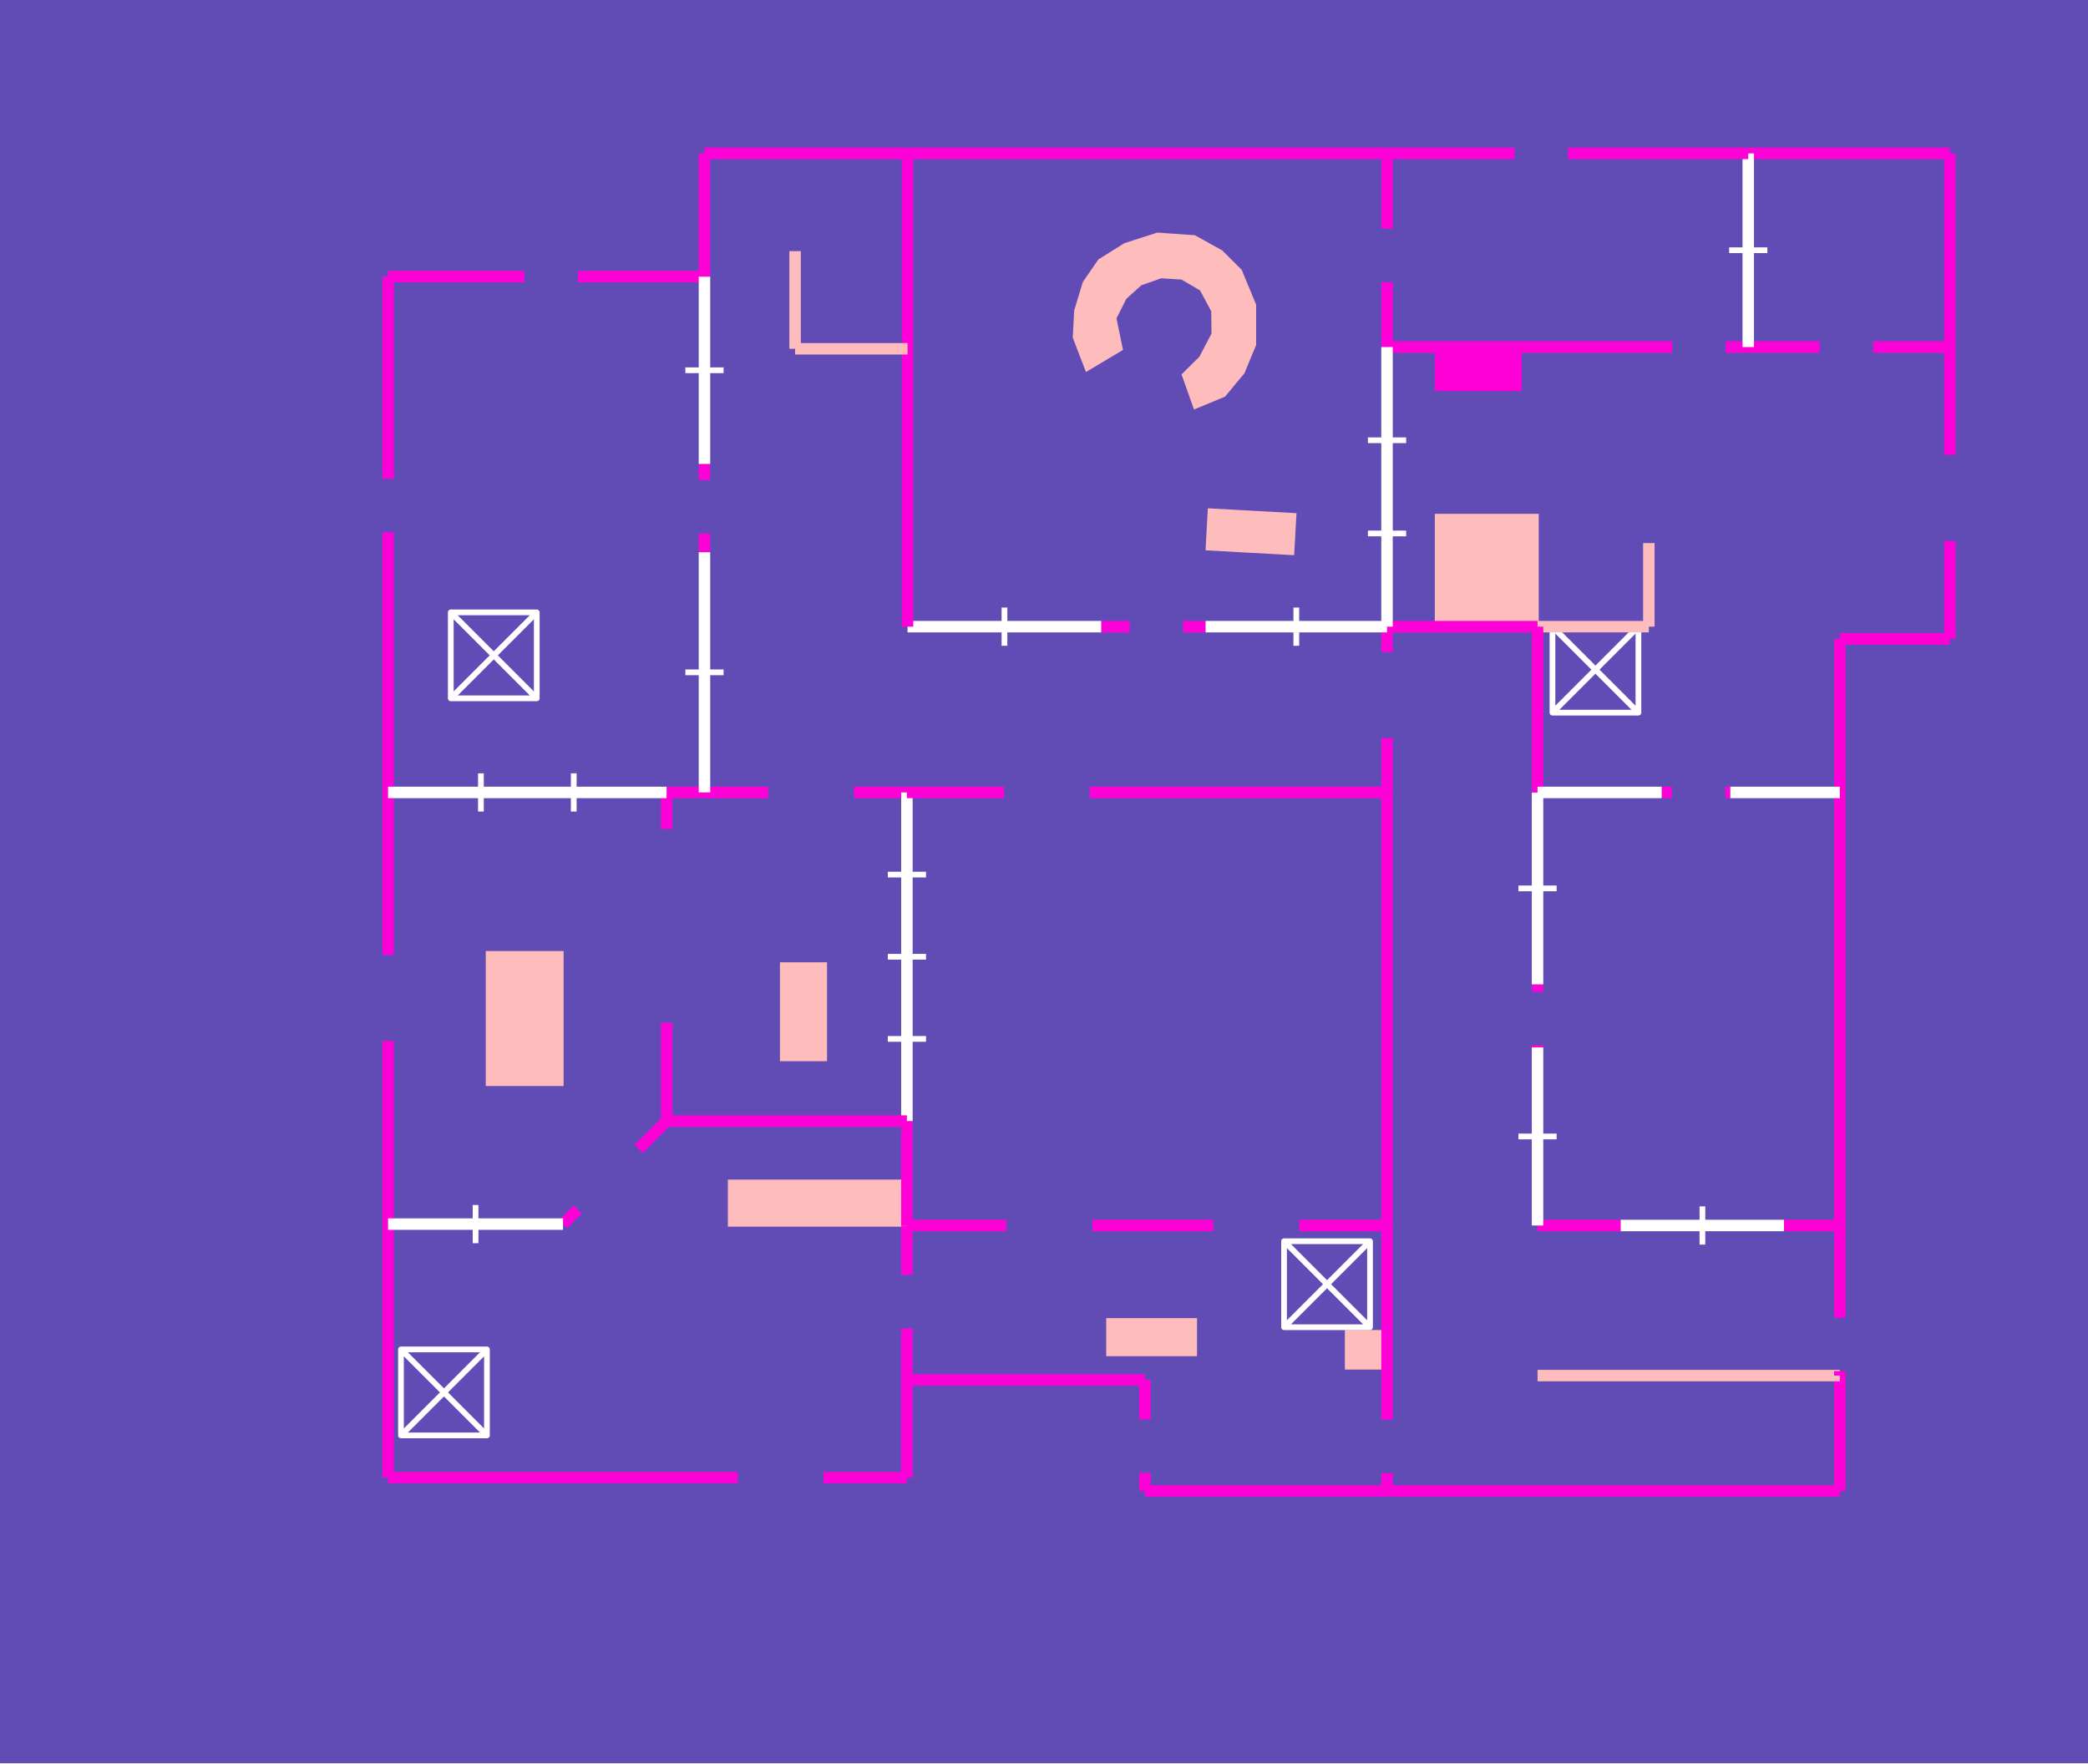
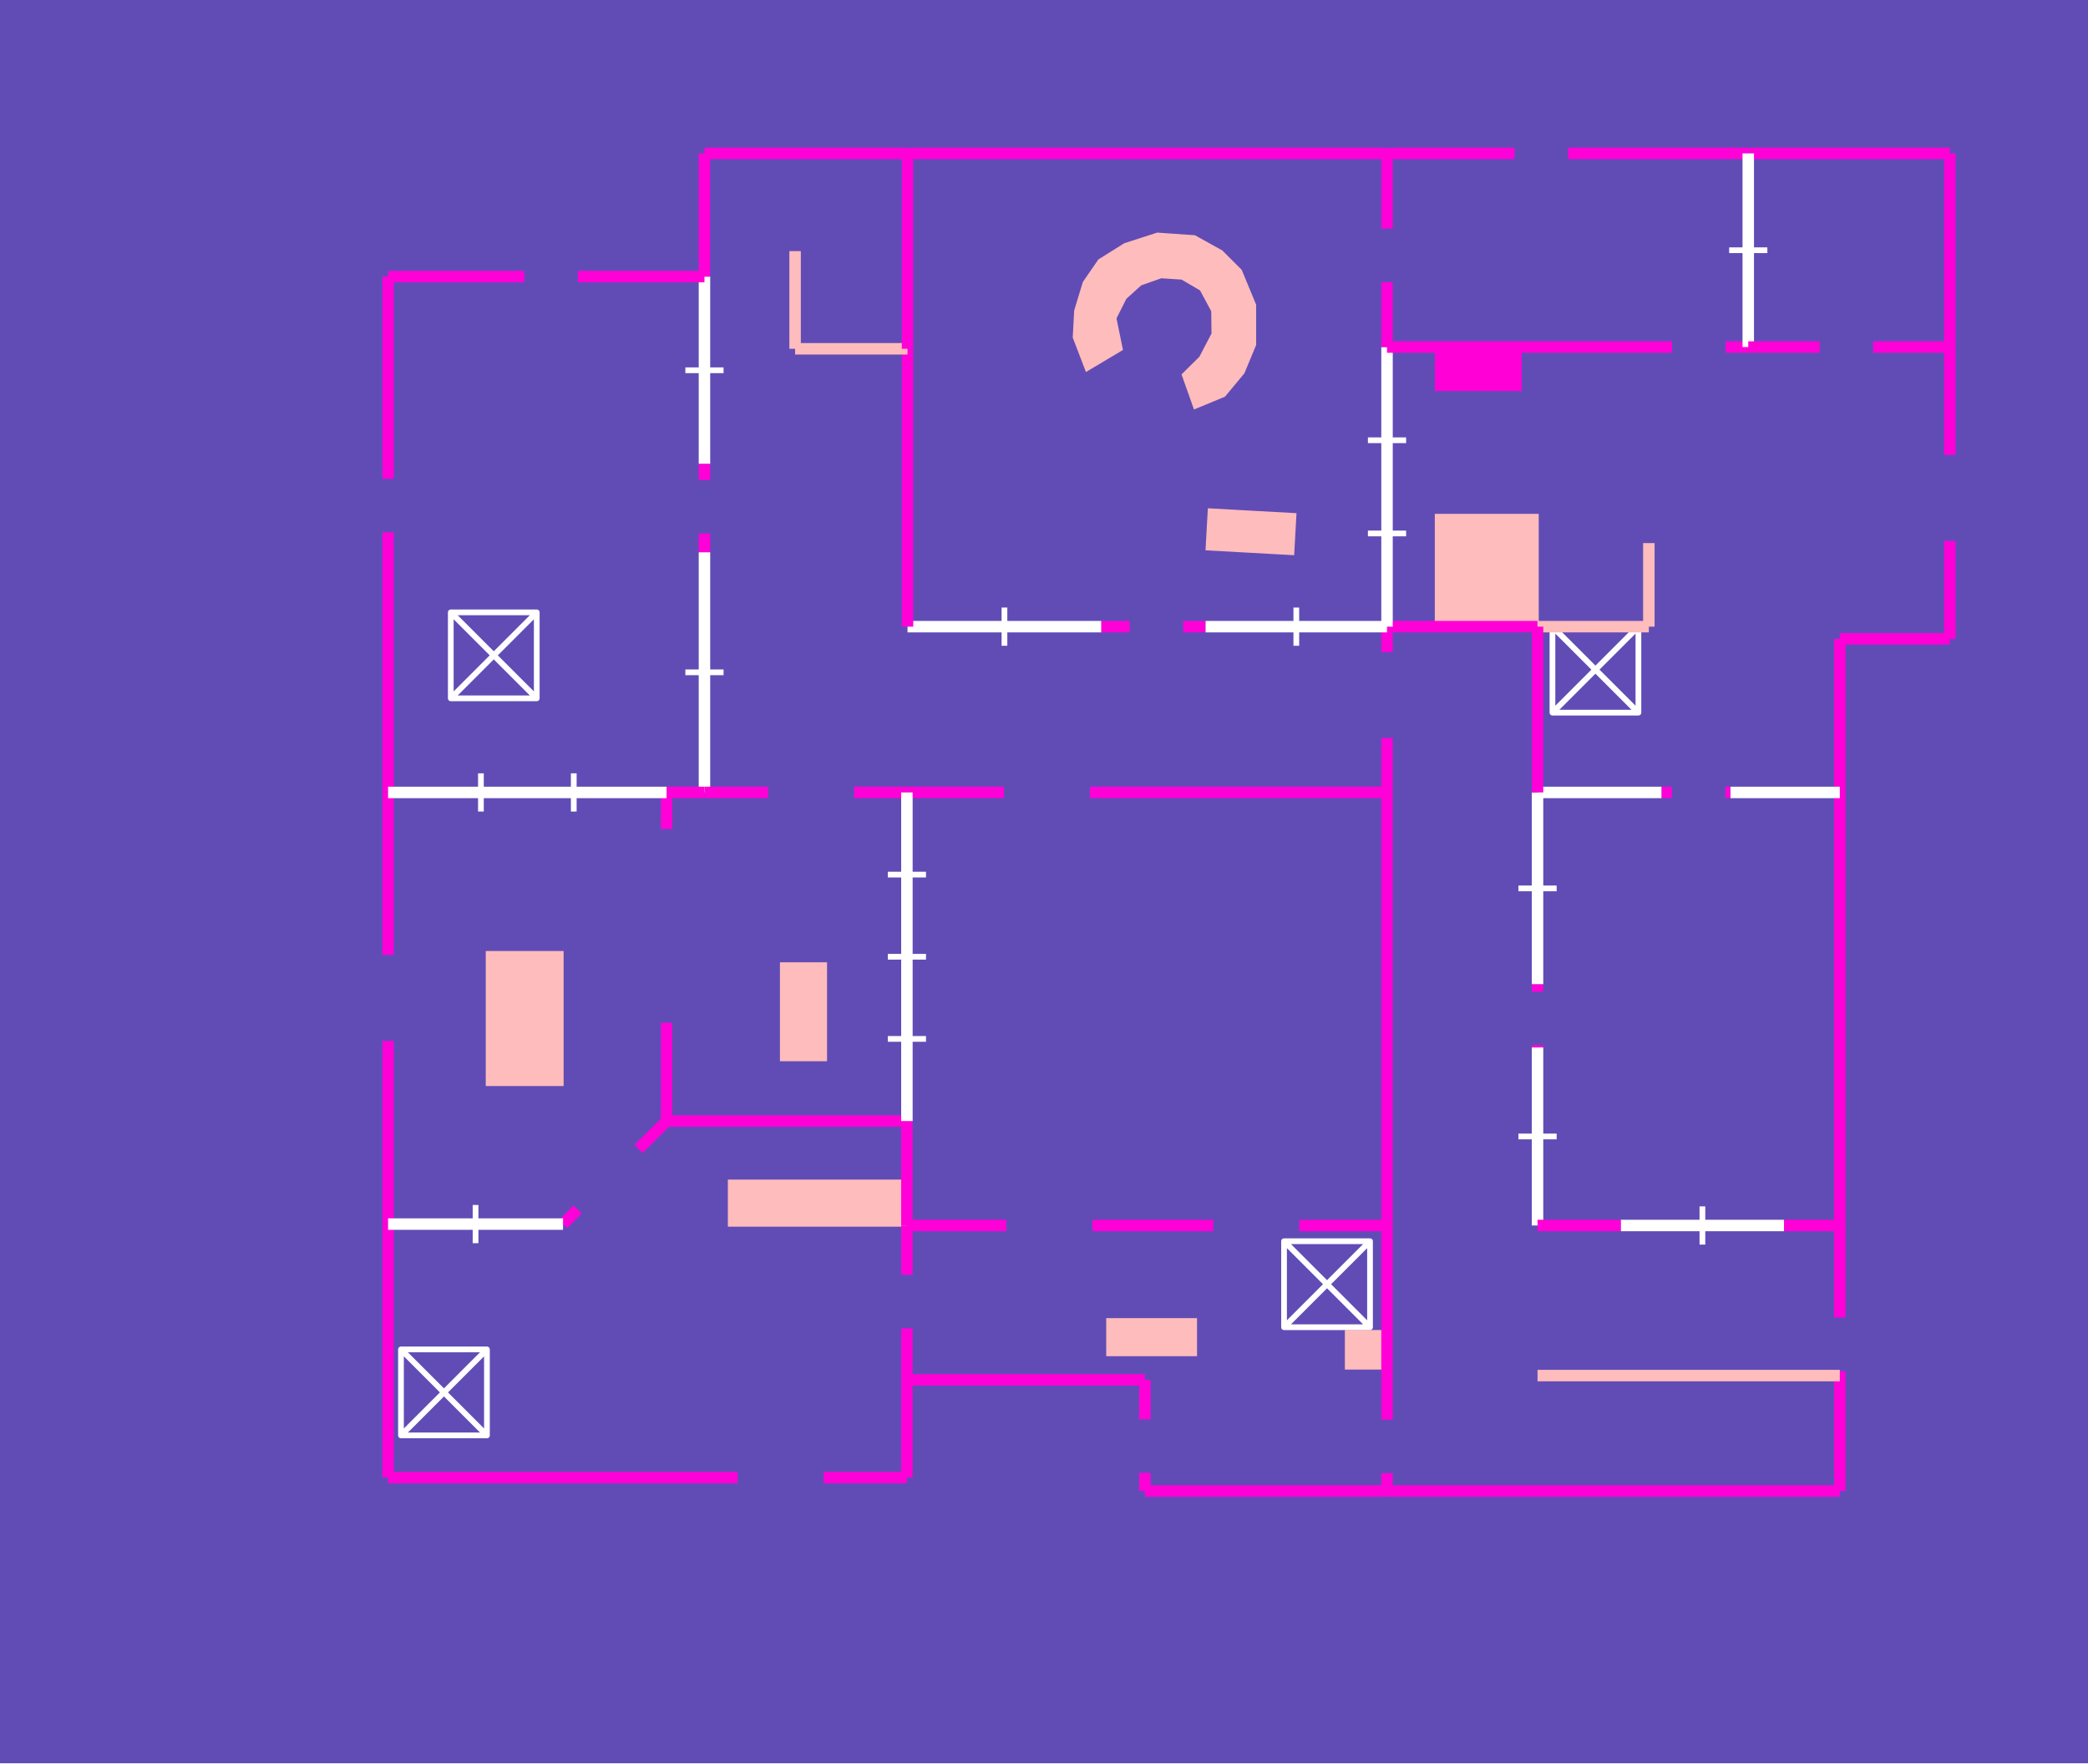
<svg xmlns="http://www.w3.org/2000/svg" viewBox="-390 -266 662 559">
  <rect fill="#614CB6" height="559" width="662" x="-390" y="-266" />
-   <path d="M-128.162,-39.463 L-142.345,-39.463 L-142.345,-70.074 L-128.162,-70.074 z" fill="#FFBCBC" stroke="#FFBCBC" stroke-width="0.75" transform="scale(1, -1)" />
  <path d="M-158.853,-108.356 L-102.465,-108.356 L-102.465,-122.53 L-158.853,-122.53 z" fill="#FFBCBC" stroke="#FFBCBC" stroke-width="0.75" transform="scale(1, -1)" />
-   <path d="M-10.856,-163.589 L-38.9,-163.589 L-38.9,-152.275 L-10.856,-152.275 z" fill="#FFBCBC" stroke="#FFBCBC" stroke-width="0.75" transform="scale(1, -1)" />
  <path d="M-211.681,-77.938 L-235.617,-77.938 L-235.617,-35.887 L-211.681,-35.887 z" fill="#FFBCBC" stroke="#FFBCBC" stroke-width="0.75" transform="scale(1, -1)" />
  <path d="M36.763,-167.831 L49.755,-167.831 L49.755,-156.048 L36.763,-156.048 z" fill="#FFBCBC" stroke="#FFBCBC" stroke-width="0.75" transform="scale(1, -1)" />
+   <path d="M-10.856,-163.589 L-38.9,-163.589 L-38.9,-152.275 L-10.856,-152.275 z" fill="#FFBCBC" stroke="#FFBCBC" stroke-width="0.75" transform="scale(1, -1)" />
+   <path d="M-128.162,-39.463 L-142.345,-39.463 L-142.345,-70.074 L-128.162,-70.074 z" fill="#FFBCBC" stroke="#FFBCBC" stroke-width="0.75" transform="scale(1, -1)" />
  <path d="M65.282,102.716 L97.476,102.716 L97.476,67.323 L65.282,67.323 z" fill="#FFBCBC" stroke="#FFBCBC" stroke-width="0.75" transform="scale(1, -1)" />
  <path d="M65.282,142.384 L92.084,142.384 L92.084,155.968 L65.282,155.968 z" fill="#FF00D7" stroke="#FF00D7" stroke-width="0.75" transform="scale(1, -1)" />
  <path d="M-6.699,104.46 L20.656,102.95 L19.961,90.375 L-7.394,91.885 z" fill="#FFBCBC" stroke="#FFBCBC" stroke-width="0.75" transform="scale(1, -1)" />
  <path d="M-34.38,155.234 L-45.511,148.604 L-49.509,159.028 L-49.053,167.515 L-46.353,176.419 L-41.496,183.467 L-33.374,188.551 L-23.055,191.875 L-11.26,191.054 L-2.682,186.288 L3.364,180.243 L7.887,169.321 L7.887,156.71 L4.215,147.845 L-1.848,140.552 L-11.223,136.668 L-14.963,147.2 L-9.429,152.68 L-5.516,160.172 L-5.607,167.42 L-9.243,174.196 L-15.259,177.725 L-21.882,178.152 L-28.353,175.871 L-33.203,171.488 L-36.409,165.109 L-34.38,155.234 z" fill="#FFBCBC" stroke="#FFBCBC" stroke-width="0.75" transform="scale(1, -1)" />
  <path d="M17.109,-154.773 L44.363,-127.519 L17.109,-127.519 L44.363,-154.773 L17.109,-154.773 L17.109,-127.519 L44.363,-127.519 L44.363,-154.773 z" fill="none" stroke="#FFFFFF" stroke-linejoin="round" stroke-width="1.817" transform="scale(1, -1)" />
-   <path d="M-262.871,-189.075 L-235.617,-161.821 L-262.871,-161.821 L-235.617,-189.075 L-262.871,-189.075 L-262.871,-161.821 L-235.617,-161.821 L-235.617,-189.075 z" fill="none" stroke="#FFFFFF" stroke-linejoin="round" stroke-width="1.817" transform="scale(1, -1)" />
  <path d="M-247.078,44.602 L-219.824,71.857 L-247.078,71.857 L-219.824,44.602 L-247.078,44.602 L-247.078,71.857 L-219.824,71.857 L-219.824,44.602 z" fill="none" stroke="#FFFFFF" stroke-linejoin="round" stroke-width="1.817" transform="scale(1, -1)" />
  <path d="M102.205,40.069 L129.459,67.323 L102.205,67.323 L129.459,40.069 L102.205,40.069 L102.205,67.323 L129.459,67.323 L129.459,40.069 z" fill="none" stroke="#FFFFFF" stroke-linejoin="round" stroke-width="1.817" transform="scale(1, -1)" />
-   <path d="M49.755,14.767 L49.755,-122.53 z" fill="none" stroke="#FF00D7" stroke-width="3.634" transform="scale(1, -1)" />
-   <path d="M97.476,-66.078 L97.476,-65.377 z" fill="none" stroke="#FF00D7" stroke-width="3.634" transform="scale(1, -1)" />
-   <path d="M97.476,-48.419 L97.476,-46.078 z" fill="none" stroke="#FF00D7" stroke-width="3.634" transform="scale(1, -1)" />
-   <path d="M158.61,14.767 L157.003,14.767 z" fill="none" stroke="#FF00D7" stroke-width="3.634" transform="scale(1, -1)" />
-   <path d="M140.045,14.767 L136.832,14.767 z" fill="none" stroke="#FF00D7" stroke-width="3.634" transform="scale(1, -1)" />
-   <path d="M-137.916,186.386 L-137.916,155.419 z" fill="none" stroke="#FFBCBC" stroke-width="3.634" transform="scale(1, -1)" />
-   <path d="M-266.959,-202.459 L-266.959,-122.084 z" fill="none" stroke="#FF00D7" stroke-width="3.634" transform="scale(1, -1)" />
-   <path d="M193.317,-170.115 L193.317,-206.719 z" fill="none" stroke="#FF00D7" stroke-width="3.634" transform="scale(1, -1)" />
-   <path d="M-178.657,14.767 L-178.657,3.166 z" fill="none" stroke="#FF00D7" stroke-width="3.634" transform="scale(1, -1)" />
-   <path d="M-27.013,-206.719 L-27.013,-200.94 z" fill="none" stroke="#FF00D7" stroke-width="3.634" transform="scale(1, -1)" />
-   <path d="M-27.013,-183.982 L-27.013,-171.476 z" fill="none" stroke="#FF00D7" stroke-width="3.634" transform="scale(1, -1)" />
-   <path d="M164.285,155.968 L157.093,155.968 z" fill="none" stroke="#FF00D7" stroke-width="3.634" transform="scale(1, -1)" />
-   <path d="M140.135,155.968 L49.755,155.968 z" fill="none" stroke="#FF00D7" stroke-width="3.634" transform="scale(1, -1)" />
-   <path d="M49.755,-206.719 L-27.013,-206.719 z" fill="none" stroke="#FF00D7" stroke-width="3.634" transform="scale(1, -1)" />
-   <path d="M-40.811,67.323 L-102.267,67.323 z" fill="none" stroke="#FFFFFF" stroke-width="3.634" transform="scale(1, -1)" />
-   <path d="M-71.539,73.38 L-71.539,61.267 z" fill="none" stroke="#FFFFFF" stroke-width="1.817" transform="scale(1, -1)" />
-   <path d="M97.476,-122.53 L123.85,-122.53 z" fill="none" stroke="#FF00D7" stroke-width="3.634" transform="scale(1, -1)" />
+   <path d="M-262.871,-189.075 L-235.617,-161.821 L-262.871,-161.821 L-235.617,-189.075 L-262.871,-189.075 L-262.871,-161.821 L-235.617,-161.821 L-235.617,-189.075 z" fill="none" stroke="#FFFFFF" stroke-linejoin="round" stroke-width="1.817" transform="scale(1, -1)" />
+   <path d="M-166.649,90.925 L-166.649,14.767 z" fill="none" stroke="#FFFFFF" stroke-width="3.634" transform="scale(1, -1)" />
+   <path d="M-172.706,52.846 L-160.593,52.846 z" fill="none" stroke="#FFFFFF" stroke-width="1.817" transform="scale(1, -1)" />
+   <path d="M49.755,14.767 L49.755,32.019 z" fill="none" stroke="#FF00D7" stroke-width="3.634" transform="scale(1, -1)" />
+   <path d="M49.755,59.273 L49.755,67.323 z" fill="none" stroke="#FF00D7" stroke-width="3.634" transform="scale(1, -1)" />
+   <path d="M228.189,63.447 L193.317,63.447 z" fill="none" stroke="#FF00D7" stroke-width="3.634" transform="scale(1, -1)" />
+   <path d="M123.85,-122.53 L175.649,-122.53 z" fill="none" stroke="#FFFFFF" stroke-width="3.634" transform="scale(1, -1)" />
+   <path d="M149.749,-128.586 L149.749,-116.473 z" fill="none" stroke="#FFFFFF" stroke-width="1.817" transform="scale(1, -1)" />
+   <path d="M136.832,14.767 L97.476,14.767 z" fill="none" stroke="#FFFFFF" stroke-width="3.634" transform="scale(1, -1)" />
  <path d="M97.476,-46.078 L97.476,14.767 z" fill="none" stroke="#FFFFFF" stroke-width="3.634" transform="scale(1, -1)" />
  <path d="M103.532,-15.655 L91.42,-15.655 z" fill="none" stroke="#FFFFFF" stroke-width="1.817" transform="scale(1, -1)" />
  <path d="M-266.959,-122.084 L-266.959,-64.019 z" fill="none" stroke="#FF00D7" stroke-width="3.634" transform="scale(1, -1)" />
  <path d="M-266.959,-36.765 L-266.959,14.767 z" fill="none" stroke="#FF00D7" stroke-width="3.634" transform="scale(1, -1)" />
+   <path d="M-178.657,-89.421 L-187.528,-98.247 z" fill="none" stroke="#FF00D7" stroke-width="3.634" transform="scale(1, -1)" />
+   <path d="M-206.85,-117.468 L-211.49,-122.084 z" fill="none" stroke="#FF00D7" stroke-width="3.634" transform="scale(1, -1)" />
+   <path d="M49.755,67.323 L97.476,67.323 z" fill="none" stroke="#FF00D7" stroke-width="3.634" transform="scale(1, -1)" />
+   <path d="M-27.013,-171.476 L-102.465,-171.476 z" fill="none" stroke="#FF00D7" stroke-width="3.634" transform="scale(1, -1)" />
+   <path d="M-166.649,118.912 L-166.649,178.308 z" fill="none" stroke="#FFFFFF" stroke-width="3.634" transform="scale(1, -1)" />
+   <path d="M-160.593,148.61 L-172.706,148.61 z" fill="none" stroke="#FFFFFF" stroke-width="1.817" transform="scale(1, -1)" />
+   <path d="M-40.811,67.323 L-102.267,67.323 z" fill="none" stroke="#FFFFFF" stroke-width="3.634" transform="scale(1, -1)" />
+   <path d="M-71.539,73.38 L-71.539,61.267 z" fill="none" stroke="#FFFFFF" stroke-width="1.817" transform="scale(1, -1)" />
+   <path d="M49.755,67.323 L49.755,155.968 z" fill="none" stroke="#FFFFFF" stroke-width="3.634" transform="scale(1, -1)" />
+   <path d="M55.811,96.872 L43.698,96.872 z" fill="none" stroke="#FFFFFF" stroke-width="1.817" transform="scale(1, -1)" />
+   <path d="M55.811,126.42 L43.698,126.42 z" fill="none" stroke="#FFFFFF" stroke-width="1.817" transform="scale(1, -1)" />
+   <path d="M-178.657,-58.248 L-178.657,-89.421 z" fill="none" stroke="#FF00D7" stroke-width="3.634" transform="scale(1, -1)" />
+   <path d="M49.755,14.767 L49.755,-122.53 z" fill="none" stroke="#FF00D7" stroke-width="3.634" transform="scale(1, -1)" />
+   <path d="M-102.465,-89.421 L-102.465,-122.53 z" fill="none" stroke="#FF00D7" stroke-width="3.634" transform="scale(1, -1)" />
+   <path d="M-266.959,178.308 L-223.741,178.308 z" fill="none" stroke="#FF00D7" stroke-width="3.634" transform="scale(1, -1)" />
+   <path d="M-206.783,178.308 L-166.649,178.308 z" fill="none" stroke="#FF00D7" stroke-width="3.634" transform="scale(1, -1)" />
+   <path d="M193.317,-122.53 L193.317,-151.729 z" fill="none" stroke="#FF00D7" stroke-width="3.634" transform="scale(1, -1)" />
+   <path d="M193.317,-168.687 L193.317,-170.115 z" fill="none" stroke="#FF00D7" stroke-width="3.634" transform="scale(1, -1)" />
+   <path d="M-166.649,14.767 L-146.474,14.767 z" fill="none" stroke="#FF00D7" stroke-width="3.634" transform="scale(1, -1)" />
+   <path d="M-119.219,14.767 L-102.465,14.767 z" fill="none" stroke="#FF00D7" stroke-width="3.634" transform="scale(1, -1)" />
+   <path d="M164.285,155.968 L157.093,155.968 z" fill="none" stroke="#FF00D7" stroke-width="3.634" transform="scale(1, -1)" />
+   <path d="M140.135,155.968 L49.755,155.968 z" fill="none" stroke="#FF00D7" stroke-width="3.634" transform="scale(1, -1)" />
+   <path d="M164.285,217.368 L228.189,217.368 z" fill="none" stroke="#FF00D7" stroke-width="3.634" transform="scale(1, -1)" />
+   <path d="M175.649,-122.53 L193.317,-122.53 z" fill="none" stroke="#FF00D7" stroke-width="3.634" transform="scale(1, -1)" />
+   <path d="M193.317,14.767 L193.317,-122.53 z" fill="none" stroke="#FF00D7" stroke-width="3.634" transform="scale(1, -1)" />
+   <path d="M49.755,217.368 L90.191,217.368 z" fill="none" stroke="#FF00D7" stroke-width="3.634" transform="scale(1, -1)" />
+   <path d="M107.149,217.368 L164.285,217.368 z" fill="none" stroke="#FF00D7" stroke-width="3.634" transform="scale(1, -1)" />
+   <path d="M-102.465,-202.459 L-128.889,-202.459 z" fill="none" stroke="#FF00D7" stroke-width="3.634" transform="scale(1, -1)" />
+   <path d="M-156.143,-202.459 L-266.959,-202.459 z" fill="none" stroke="#FF00D7" stroke-width="3.634" transform="scale(1, -1)" />
+   <path d="M164.285,155.968 L164.285,217.368 z" fill="none" stroke="#FFFFFF" stroke-width="3.634" transform="scale(1, -1)" />
+   <path d="M170.341,186.668 L158.228,186.668 z" fill="none" stroke="#FFFFFF" stroke-width="1.817" transform="scale(1, -1)" />
+   <path d="M-166.649,217.368 L-102.267,217.368 z" fill="none" stroke="#FF00D7" stroke-width="3.634" transform="scale(1, -1)" />
  <path d="M228.189,155.968 L228.189,217.368 z" fill="none" stroke="#FF00D7" stroke-width="3.634" transform="scale(1, -1)" />
-   <path d="M49.755,155.968 L49.755,176.564 z" fill="none" stroke="#FF00D7" stroke-width="3.634" transform="scale(1, -1)" />
-   <path d="M49.755,193.522 L49.755,217.368 z" fill="none" stroke="#FF00D7" stroke-width="3.634" transform="scale(1, -1)" />
-   <path d="M-178.657,14.767 L-166.649,14.767 z" fill="none" stroke="#FF00D7" stroke-width="3.634" transform="scale(1, -1)" />
-   <path d="M164.285,217.368 L228.189,217.368 z" fill="none" stroke="#FF00D7" stroke-width="3.634" transform="scale(1, -1)" />
-   <path d="M49.755,-122.53 L49.755,-184.087 z" fill="none" stroke="#FF00D7" stroke-width="3.634" transform="scale(1, -1)" />
-   <path d="M49.755,-201.045 L49.755,-206.719 z" fill="none" stroke="#FF00D7" stroke-width="3.634" transform="scale(1, -1)" />
-   <path d="M-102.465,-89.421 L-102.465,-122.53 z" fill="none" stroke="#FF00D7" stroke-width="3.634" transform="scale(1, -1)" />
-   <path d="M132.767,67.323 L97.476,67.323 z" fill="none" stroke="#FFBCBC" stroke-width="3.634" transform="scale(1, -1)" />
+   <path d="M97.476,-66.078 L97.476,-122.53 z" fill="none" stroke="#FFFFFF" stroke-width="3.634" transform="scale(1, -1)" />
+   <path d="M91.42,-94.304 L103.532,-94.304 z" fill="none" stroke="#FFFFFF" stroke-width="1.817" transform="scale(1, -1)" />
  <path d="M-166.649,118.912 L-166.649,113.815 z" fill="none" stroke="#FF00D7" stroke-width="3.634" transform="scale(1, -1)" />
  <path d="M-166.649,96.857 L-166.649,90.925 z" fill="none" stroke="#FF00D7" stroke-width="3.634" transform="scale(1, -1)" />
-   <path d="M-266.959,14.767 L-266.959,97.239 z" fill="none" stroke="#FF00D7" stroke-width="3.634" transform="scale(1, -1)" />
-   <path d="M-266.959,114.197 L-266.959,178.308 z" fill="none" stroke="#FF00D7" stroke-width="3.634" transform="scale(1, -1)" />
-   <path d="M123.85,-122.53 L175.649,-122.53 z" fill="none" stroke="#FFFFFF" stroke-width="3.634" transform="scale(1, -1)" />
-   <path d="M149.749,-128.586 L149.749,-116.473 z" fill="none" stroke="#FFFFFF" stroke-width="1.817" transform="scale(1, -1)" />
-   <path d="M228.189,63.447 L193.317,63.447 z" fill="none" stroke="#FF00D7" stroke-width="3.634" transform="scale(1, -1)" />
-   <path d="M-166.649,217.368 L-102.267,217.368 z" fill="none" stroke="#FF00D7" stroke-width="3.634" transform="scale(1, -1)" />
-   <path d="M-102.267,217.368 L-102.267,155.419 z" fill="none" stroke="#FF00D7" stroke-width="3.634" transform="scale(1, -1)" />
-   <path d="M-102.465,-202.459 L-128.889,-202.459 z" fill="none" stroke="#FF00D7" stroke-width="3.634" transform="scale(1, -1)" />
-   <path d="M-156.143,-202.459 L-266.959,-202.459 z" fill="none" stroke="#FF00D7" stroke-width="3.634" transform="scale(1, -1)" />
-   <path d="M-27.013,-171.476 L-102.465,-171.476 z" fill="none" stroke="#FF00D7" stroke-width="3.634" transform="scale(1, -1)" />
-   <path d="M-166.649,14.767 L-146.474,14.767 z" fill="none" stroke="#FF00D7" stroke-width="3.634" transform="scale(1, -1)" />
-   <path d="M-119.219,14.767 L-102.465,14.767 z" fill="none" stroke="#FF00D7" stroke-width="3.634" transform="scale(1, -1)" />
-   <path d="M97.476,67.323 L97.476,14.767 z" fill="none" stroke="#FF00D7" stroke-width="3.634" transform="scale(1, -1)" />
-   <path d="M97.476,-66.078 L97.476,-122.53 z" fill="none" stroke="#FFFFFF" stroke-width="3.634" transform="scale(1, -1)" />
-   <path d="M91.42,-94.304 L103.532,-94.304 z" fill="none" stroke="#FFFFFF" stroke-width="1.817" transform="scale(1, -1)" />
-   <path d="M164.285,155.968 L186.933,155.968 z" fill="none" stroke="#FF00D7" stroke-width="3.634" transform="scale(1, -1)" />
-   <path d="M203.891,155.968 L228.189,155.968 z" fill="none" stroke="#FF00D7" stroke-width="3.634" transform="scale(1, -1)" />
-   <path d="M-102.465,-122.53 L-70.917,-122.53 z" fill="none" stroke="#FF00D7" stroke-width="3.634" transform="scale(1, -1)" />
-   <path d="M-43.663,-122.53 L-5.334,-122.53 z" fill="none" stroke="#FF00D7" stroke-width="3.634" transform="scale(1, -1)" />
-   <path d="M21.92,-122.53 L49.755,-122.53 z" fill="none" stroke="#FF00D7" stroke-width="3.634" transform="scale(1, -1)" />
+   <path d="M193.317,63.447 L193.317,14.767 z" fill="none" stroke="#FF00D7" stroke-width="3.634" transform="scale(1, -1)" />
+   <path d="M132.767,67.323 L97.476,67.323 z" fill="none" stroke="#FFBCBC" stroke-width="3.634" transform="scale(1, -1)" />
+   <path d="M-102.267,217.368 L49.755,217.368 z" fill="none" stroke="#FF00D7" stroke-width="3.634" transform="scale(1, -1)" />
+   <path d="M193.317,-170.115 L193.317,-206.719 z" fill="none" stroke="#FF00D7" stroke-width="3.634" transform="scale(1, -1)" />
  <path d="M-40.811,67.323 L-31.848,67.323 z" fill="none" stroke="#FF00D7" stroke-width="3.634" transform="scale(1, -1)" />
  <path d="M-14.89,67.323 L-7.766,67.323 z" fill="none" stroke="#FF00D7" stroke-width="3.634" transform="scale(1, -1)" />
  <path d="M-102.465,-122.53 L-102.465,-138.179 z" fill="none" stroke="#FF00D7" stroke-width="3.634" transform="scale(1, -1)" />
  <path d="M-102.465,-155.137 L-102.465,-171.476 z" fill="none" stroke="#FF00D7" stroke-width="3.634" transform="scale(1, -1)" />
-   <path d="M175.649,-122.53 L193.317,-122.53 z" fill="none" stroke="#FF00D7" stroke-width="3.634" transform="scale(1, -1)" />
-   <path d="M-166.649,90.925 L-166.649,14.767 z" fill="none" stroke="#FFFFFF" stroke-width="3.634" transform="scale(1, -1)" />
-   <path d="M-172.706,52.846 L-160.593,52.846 z" fill="none" stroke="#FFFFFF" stroke-width="1.817" transform="scale(1, -1)" />
-   <path d="M49.755,14.767 L49.755,32.019 z" fill="none" stroke="#FF00D7" stroke-width="3.634" transform="scale(1, -1)" />
-   <path d="M49.755,59.273 L49.755,67.323 z" fill="none" stroke="#FF00D7" stroke-width="3.634" transform="scale(1, -1)" />
-   <path d="M49.755,67.323 L97.476,67.323 z" fill="none" stroke="#FF00D7" stroke-width="3.634" transform="scale(1, -1)" />
+   <path d="M97.476,-170.115 L193.317,-170.115 z" fill="none" stroke="#FFBCBC" stroke-width="3.634" transform="scale(1, -1)" />
+   <path d="M-166.649,178.308 L-166.649,217.368 z" fill="none" stroke="#FF00D7" stroke-width="3.634" transform="scale(1, -1)" />
+   <path d="M49.755,155.968 L49.755,176.564 z" fill="none" stroke="#FF00D7" stroke-width="3.634" transform="scale(1, -1)" />
+   <path d="M49.755,193.522 L49.755,217.368 z" fill="none" stroke="#FF00D7" stroke-width="3.634" transform="scale(1, -1)" />
+   <path d="M-27.013,-206.719 L-27.013,-200.94 z" fill="none" stroke="#FF00D7" stroke-width="3.634" transform="scale(1, -1)" />
+   <path d="M-27.013,-183.982 L-27.013,-171.476 z" fill="none" stroke="#FF00D7" stroke-width="3.634" transform="scale(1, -1)" />
+   <path d="M158.61,14.767 L193.317,14.767 z" fill="none" stroke="#FFFFFF" stroke-width="3.634" transform="scale(1, -1)" />
+   <path d="M-266.959,-202.459 L-266.959,-122.084 z" fill="none" stroke="#FF00D7" stroke-width="3.634" transform="scale(1, -1)" />
+   <path d="M132.767,93.822 L132.767,67.323 z" fill="none" stroke="#FFBCBC" stroke-width="3.634" transform="scale(1, -1)" />
+   <path d="M-266.959,-122.084 L-211.49,-122.084 z" fill="none" stroke="#FFFFFF" stroke-width="3.634" transform="scale(1, -1)" />
+   <path d="M-239.224,-128.141 L-239.224,-116.028 z" fill="none" stroke="#FFFFFF" stroke-width="1.817" transform="scale(1, -1)" />
+   <path d="M164.285,155.968 L186.933,155.968 z" fill="none" stroke="#FF00D7" stroke-width="3.634" transform="scale(1, -1)" />
+   <path d="M203.891,155.968 L228.189,155.968 z" fill="none" stroke="#FF00D7" stroke-width="3.634" transform="scale(1, -1)" />
+   <path d="M-102.267,67.323 L-102.267,155.419 z" fill="none" stroke="#FF00D7" stroke-width="3.634" transform="scale(1, -1)" />
+   <path d="M-137.916,155.419 L-102.267,155.419 z" fill="none" stroke="#FFBCBC" stroke-width="3.634" transform="scale(1, -1)" />
+   <path d="M-102.465,14.767 L-71.701,14.767 z" fill="none" stroke="#FF00D7" stroke-width="3.634" transform="scale(1, -1)" />
+   <path d="M-44.447,14.767 L49.755,14.767 z" fill="none" stroke="#FF00D7" stroke-width="3.634" transform="scale(1, -1)" />
+   <path d="M-178.657,-89.421 L-102.465,-89.421 z" fill="none" stroke="#FF00D7" stroke-width="3.634" transform="scale(1, -1)" />
+   <path d="M-178.657,14.767 L-178.657,3.166 z" fill="none" stroke="#FF00D7" stroke-width="3.634" transform="scale(1, -1)" />
+   <path d="M-102.465,-122.53 L-70.917,-122.53 z" fill="none" stroke="#FF00D7" stroke-width="3.634" transform="scale(1, -1)" />
+   <path d="M-43.663,-122.53 L-5.334,-122.53 z" fill="none" stroke="#FF00D7" stroke-width="3.634" transform="scale(1, -1)" />
+   <path d="M21.92,-122.53 L49.755,-122.53 z" fill="none" stroke="#FF00D7" stroke-width="3.634" transform="scale(1, -1)" />
+   <path d="M97.476,-66.078 L97.476,-65.377 z" fill="none" stroke="#FF00D7" stroke-width="3.634" transform="scale(1, -1)" />
+   <path d="M97.476,-48.419 L97.476,-46.078 z" fill="none" stroke="#FF00D7" stroke-width="3.634" transform="scale(1, -1)" />
+   <path d="M49.755,-122.53 L49.755,-184.087 z" fill="none" stroke="#FF00D7" stroke-width="3.634" transform="scale(1, -1)" />
+   <path d="M49.755,-201.045 L49.755,-206.719 z" fill="none" stroke="#FF00D7" stroke-width="3.634" transform="scale(1, -1)" />
+   <path d="M228.189,155.968 L228.189,121.759 z" fill="none" stroke="#FF00D7" stroke-width="3.634" transform="scale(1, -1)" />
+   <path d="M228.189,94.505 L228.189,63.447 z" fill="none" stroke="#FF00D7" stroke-width="3.634" transform="scale(1, -1)" />
+   <path d="M97.476,-122.53 L123.85,-122.53 z" fill="none" stroke="#FF00D7" stroke-width="3.634" transform="scale(1, -1)" />
+   <path d="M-7.766,67.323 L49.755,67.323 z" fill="none" stroke="#FFFFFF" stroke-width="3.634" transform="scale(1, -1)" />
+   <path d="M20.994,61.267 L20.994,73.38 z" fill="none" stroke="#FFFFFF" stroke-width="1.817" transform="scale(1, -1)" />
+   <path d="M97.476,67.323 L97.476,14.767 z" fill="none" stroke="#FF00D7" stroke-width="3.634" transform="scale(1, -1)" />
+   <path d="M158.61,14.767 L157.003,14.767 z" fill="none" stroke="#FF00D7" stroke-width="3.634" transform="scale(1, -1)" />
+   <path d="M140.045,14.767 L136.832,14.767 z" fill="none" stroke="#FF00D7" stroke-width="3.634" transform="scale(1, -1)" />
+   <path d="M49.755,-206.719 L-27.013,-206.719 z" fill="none" stroke="#FF00D7" stroke-width="3.634" transform="scale(1, -1)" />
+   <path d="M-178.657,14.767 L-166.649,14.767 z" fill="none" stroke="#FF00D7" stroke-width="3.634" transform="scale(1, -1)" />
+   <path d="M49.755,-206.719 L193.317,-206.719 z" fill="none" stroke="#FF00D7" stroke-width="3.634" transform="scale(1, -1)" />
  <path d="M-102.465,14.767 L-102.465,-89.421 z" fill="none" stroke="#FFFFFF" stroke-width="3.634" transform="scale(1, -1)" />
  <path d="M-108.521,-11.28 L-96.408,-11.28 z" fill="none" stroke="#FFFFFF" stroke-width="1.817" transform="scale(1, -1)" />
  <path d="M-108.521,-37.327 L-96.408,-37.327 z" fill="none" stroke="#FFFFFF" stroke-width="1.817" transform="scale(1, -1)" />
  <path d="M-108.521,-63.374 L-96.408,-63.374 z" fill="none" stroke="#FFFFFF" stroke-width="1.817" transform="scale(1, -1)" />
-   <path d="M-178.657,-89.421 L-102.465,-89.421 z" fill="none" stroke="#FF00D7" stroke-width="3.634" transform="scale(1, -1)" />
-   <path d="M132.767,93.822 L132.767,67.323 z" fill="none" stroke="#FFBCBC" stroke-width="3.634" transform="scale(1, -1)" />
-   <path d="M-266.959,178.308 L-223.741,178.308 z" fill="none" stroke="#FF00D7" stroke-width="3.634" transform="scale(1, -1)" />
-   <path d="M-206.783,178.308 L-166.649,178.308 z" fill="none" stroke="#FF00D7" stroke-width="3.634" transform="scale(1, -1)" />
-   <path d="M164.285,155.968 L164.285,217.368 z" fill="none" stroke="#FFFFFF" stroke-width="3.634" transform="scale(1, -1)" />
-   <path d="M170.341,186.668 L158.228,186.668 z" fill="none" stroke="#FFFFFF" stroke-width="1.817" transform="scale(1, -1)" />
-   <path d="M193.317,63.447 L193.317,14.767 z" fill="none" stroke="#FF00D7" stroke-width="3.634" transform="scale(1, -1)" />
-   <path d="M97.476,-170.115 L193.317,-170.115 z" fill="none" stroke="#FFBCBC" stroke-width="3.634" transform="scale(1, -1)" />
  <path d="M-102.465,-171.476 L-102.465,-202.459 z" fill="none" stroke="#FF00D7" stroke-width="3.634" transform="scale(1, -1)" />
-   <path d="M49.755,67.323 L49.755,155.968 z" fill="none" stroke="#FFFFFF" stroke-width="3.634" transform="scale(1, -1)" />
-   <path d="M55.811,96.872 L43.698,96.872 z" fill="none" stroke="#FFFFFF" stroke-width="1.817" transform="scale(1, -1)" />
-   <path d="M55.811,126.42 L43.698,126.42 z" fill="none" stroke="#FFFFFF" stroke-width="1.817" transform="scale(1, -1)" />
-   <path d="M-166.649,118.912 L-166.649,178.308 z" fill="none" stroke="#FFFFFF" stroke-width="3.634" transform="scale(1, -1)" />
-   <path d="M-160.593,148.61 L-172.706,148.61 z" fill="none" stroke="#FFFFFF" stroke-width="1.817" transform="scale(1, -1)" />
+   <path d="M-266.959,14.767 L-266.959,97.239 z" fill="none" stroke="#FF00D7" stroke-width="3.634" transform="scale(1, -1)" />
+   <path d="M-266.959,114.197 L-266.959,178.308 z" fill="none" stroke="#FF00D7" stroke-width="3.634" transform="scale(1, -1)" />
+   <path d="M-102.267,217.368 L-102.267,155.419 z" fill="none" stroke="#FF00D7" stroke-width="3.634" transform="scale(1, -1)" />
+   <path d="M-137.916,186.386 L-137.916,155.419 z" fill="none" stroke="#FFBCBC" stroke-width="3.634" transform="scale(1, -1)" />
  <path d="M-266.959,14.767 L-178.657,14.767 z" fill="none" stroke="#FFFFFF" stroke-width="3.634" transform="scale(1, -1)" />
  <path d="M-237.525,8.711 L-237.525,20.824 z" fill="none" stroke="#FFFFFF" stroke-width="1.817" transform="scale(1, -1)" />
  <path d="M-208.091,8.711 L-208.091,20.824 z" fill="none" stroke="#FFFFFF" stroke-width="1.817" transform="scale(1, -1)" />
-   <path d="M193.317,14.767 L193.317,-122.53 z" fill="none" stroke="#FF00D7" stroke-width="3.634" transform="scale(1, -1)" />
-   <path d="M158.61,14.767 L193.317,14.767 z" fill="none" stroke="#FFFFFF" stroke-width="3.634" transform="scale(1, -1)" />
-   <path d="M136.832,14.767 L97.476,14.767 z" fill="none" stroke="#FFFFFF" stroke-width="3.634" transform="scale(1, -1)" />
-   <path d="M-178.657,-89.421 L-187.528,-98.247 z" fill="none" stroke="#FF00D7" stroke-width="3.634" transform="scale(1, -1)" />
-   <path d="M-206.85,-117.468 L-211.49,-122.084 z" fill="none" stroke="#FF00D7" stroke-width="3.634" transform="scale(1, -1)" />
-   <path d="M-178.657,-58.248 L-178.657,-89.421 z" fill="none" stroke="#FF00D7" stroke-width="3.634" transform="scale(1, -1)" />
-   <path d="M-166.649,178.308 L-166.649,217.368 z" fill="none" stroke="#FF00D7" stroke-width="3.634" transform="scale(1, -1)" />
-   <path d="M-7.766,67.323 L49.755,67.323 z" fill="none" stroke="#FFFFFF" stroke-width="3.634" transform="scale(1, -1)" />
-   <path d="M20.994,61.267 L20.994,73.38 z" fill="none" stroke="#FFFFFF" stroke-width="1.817" transform="scale(1, -1)" />
-   <path d="M-102.267,217.368 L49.755,217.368 z" fill="none" stroke="#FF00D7" stroke-width="3.634" transform="scale(1, -1)" />
-   <path d="M49.755,217.368 L90.191,217.368 z" fill="none" stroke="#FF00D7" stroke-width="3.634" transform="scale(1, -1)" />
-   <path d="M107.149,217.368 L164.285,217.368 z" fill="none" stroke="#FF00D7" stroke-width="3.634" transform="scale(1, -1)" />
-   <path d="M-102.267,67.323 L-102.267,155.419 z" fill="none" stroke="#FF00D7" stroke-width="3.634" transform="scale(1, -1)" />
-   <path d="M49.755,-206.719 L193.317,-206.719 z" fill="none" stroke="#FF00D7" stroke-width="3.634" transform="scale(1, -1)" />
-   <path d="M-137.916,155.419 L-102.267,155.419 z" fill="none" stroke="#FFBCBC" stroke-width="3.634" transform="scale(1, -1)" />
-   <path d="M-102.465,14.767 L-71.701,14.767 z" fill="none" stroke="#FF00D7" stroke-width="3.634" transform="scale(1, -1)" />
-   <path d="M-44.447,14.767 L49.755,14.767 z" fill="none" stroke="#FF00D7" stroke-width="3.634" transform="scale(1, -1)" />
-   <path d="M193.317,-122.53 L193.317,-151.729 z" fill="none" stroke="#FF00D7" stroke-width="3.634" transform="scale(1, -1)" />
-   <path d="M193.317,-168.687 L193.317,-170.115 z" fill="none" stroke="#FF00D7" stroke-width="3.634" transform="scale(1, -1)" />
-   <path d="M-266.959,-122.084 L-211.49,-122.084 z" fill="none" stroke="#FFFFFF" stroke-width="3.634" transform="scale(1, -1)" />
-   <path d="M-239.224,-128.141 L-239.224,-116.028 z" fill="none" stroke="#FFFFFF" stroke-width="1.817" transform="scale(1, -1)" />
-   <path d="M228.189,155.968 L228.189,121.759 z" fill="none" stroke="#FF00D7" stroke-width="3.634" transform="scale(1, -1)" />
-   <path d="M228.189,94.505 L228.189,63.447 z" fill="none" stroke="#FF00D7" stroke-width="3.634" transform="scale(1, -1)" />
</svg>
